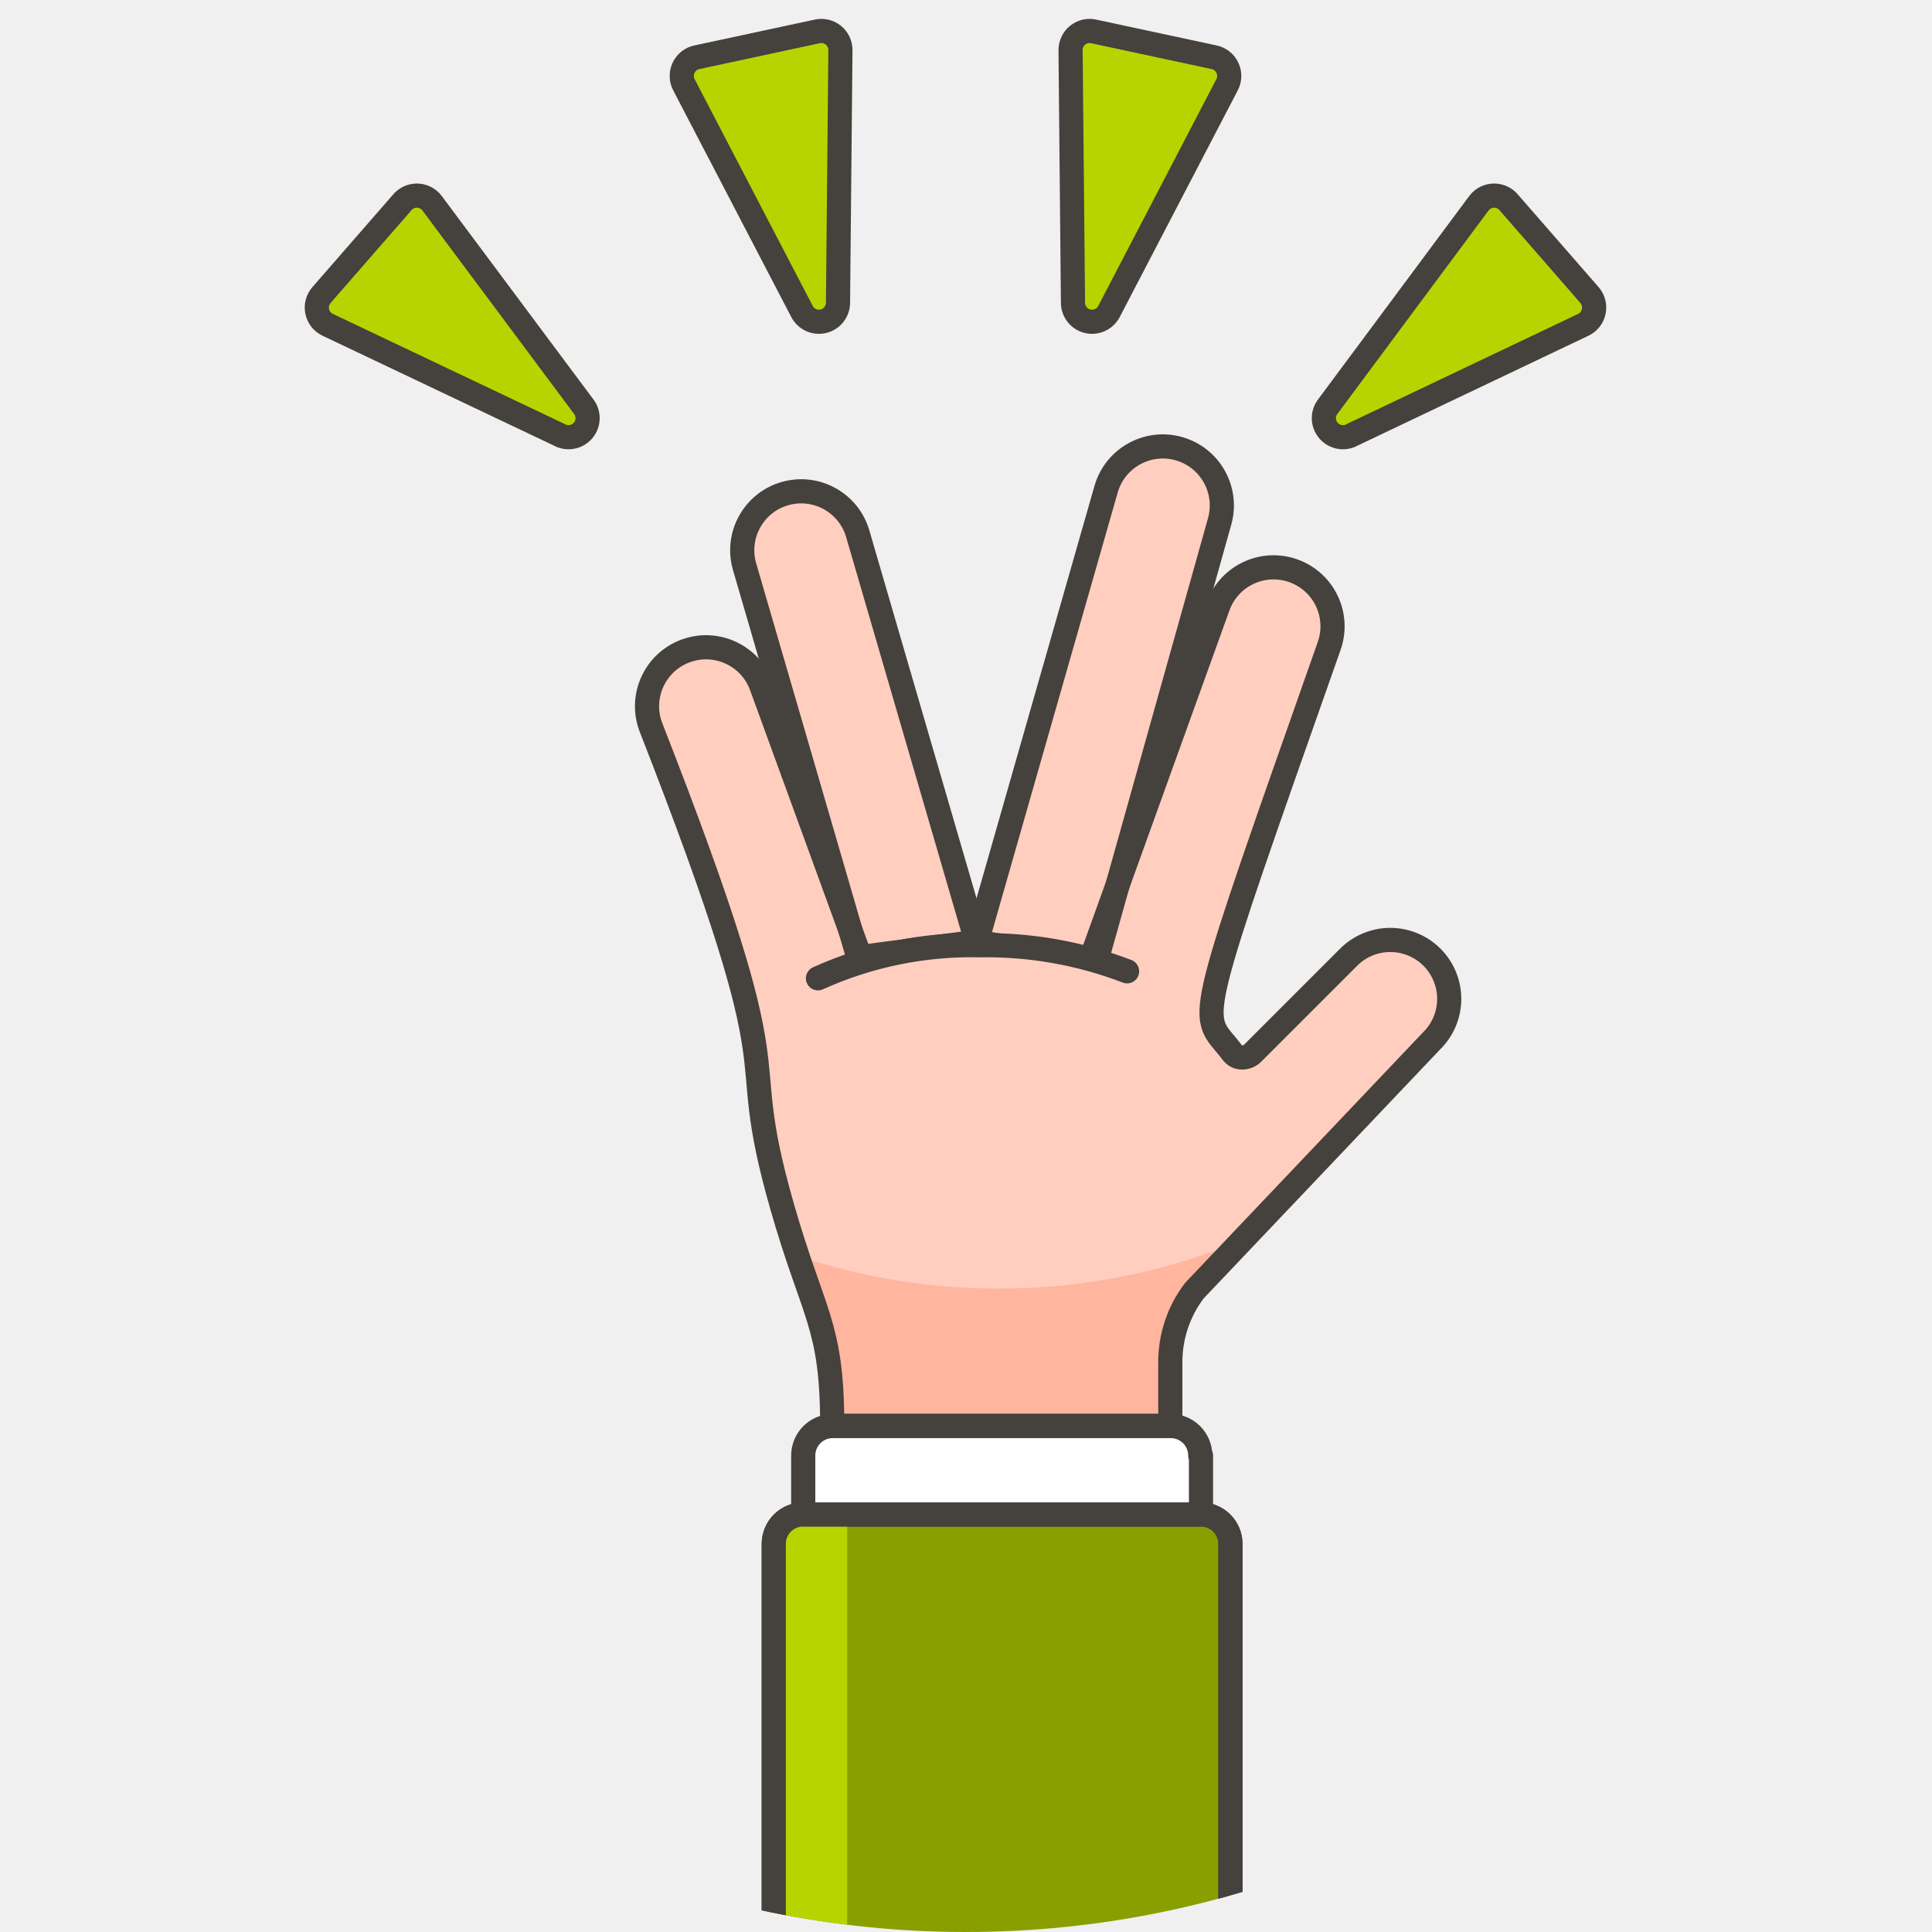
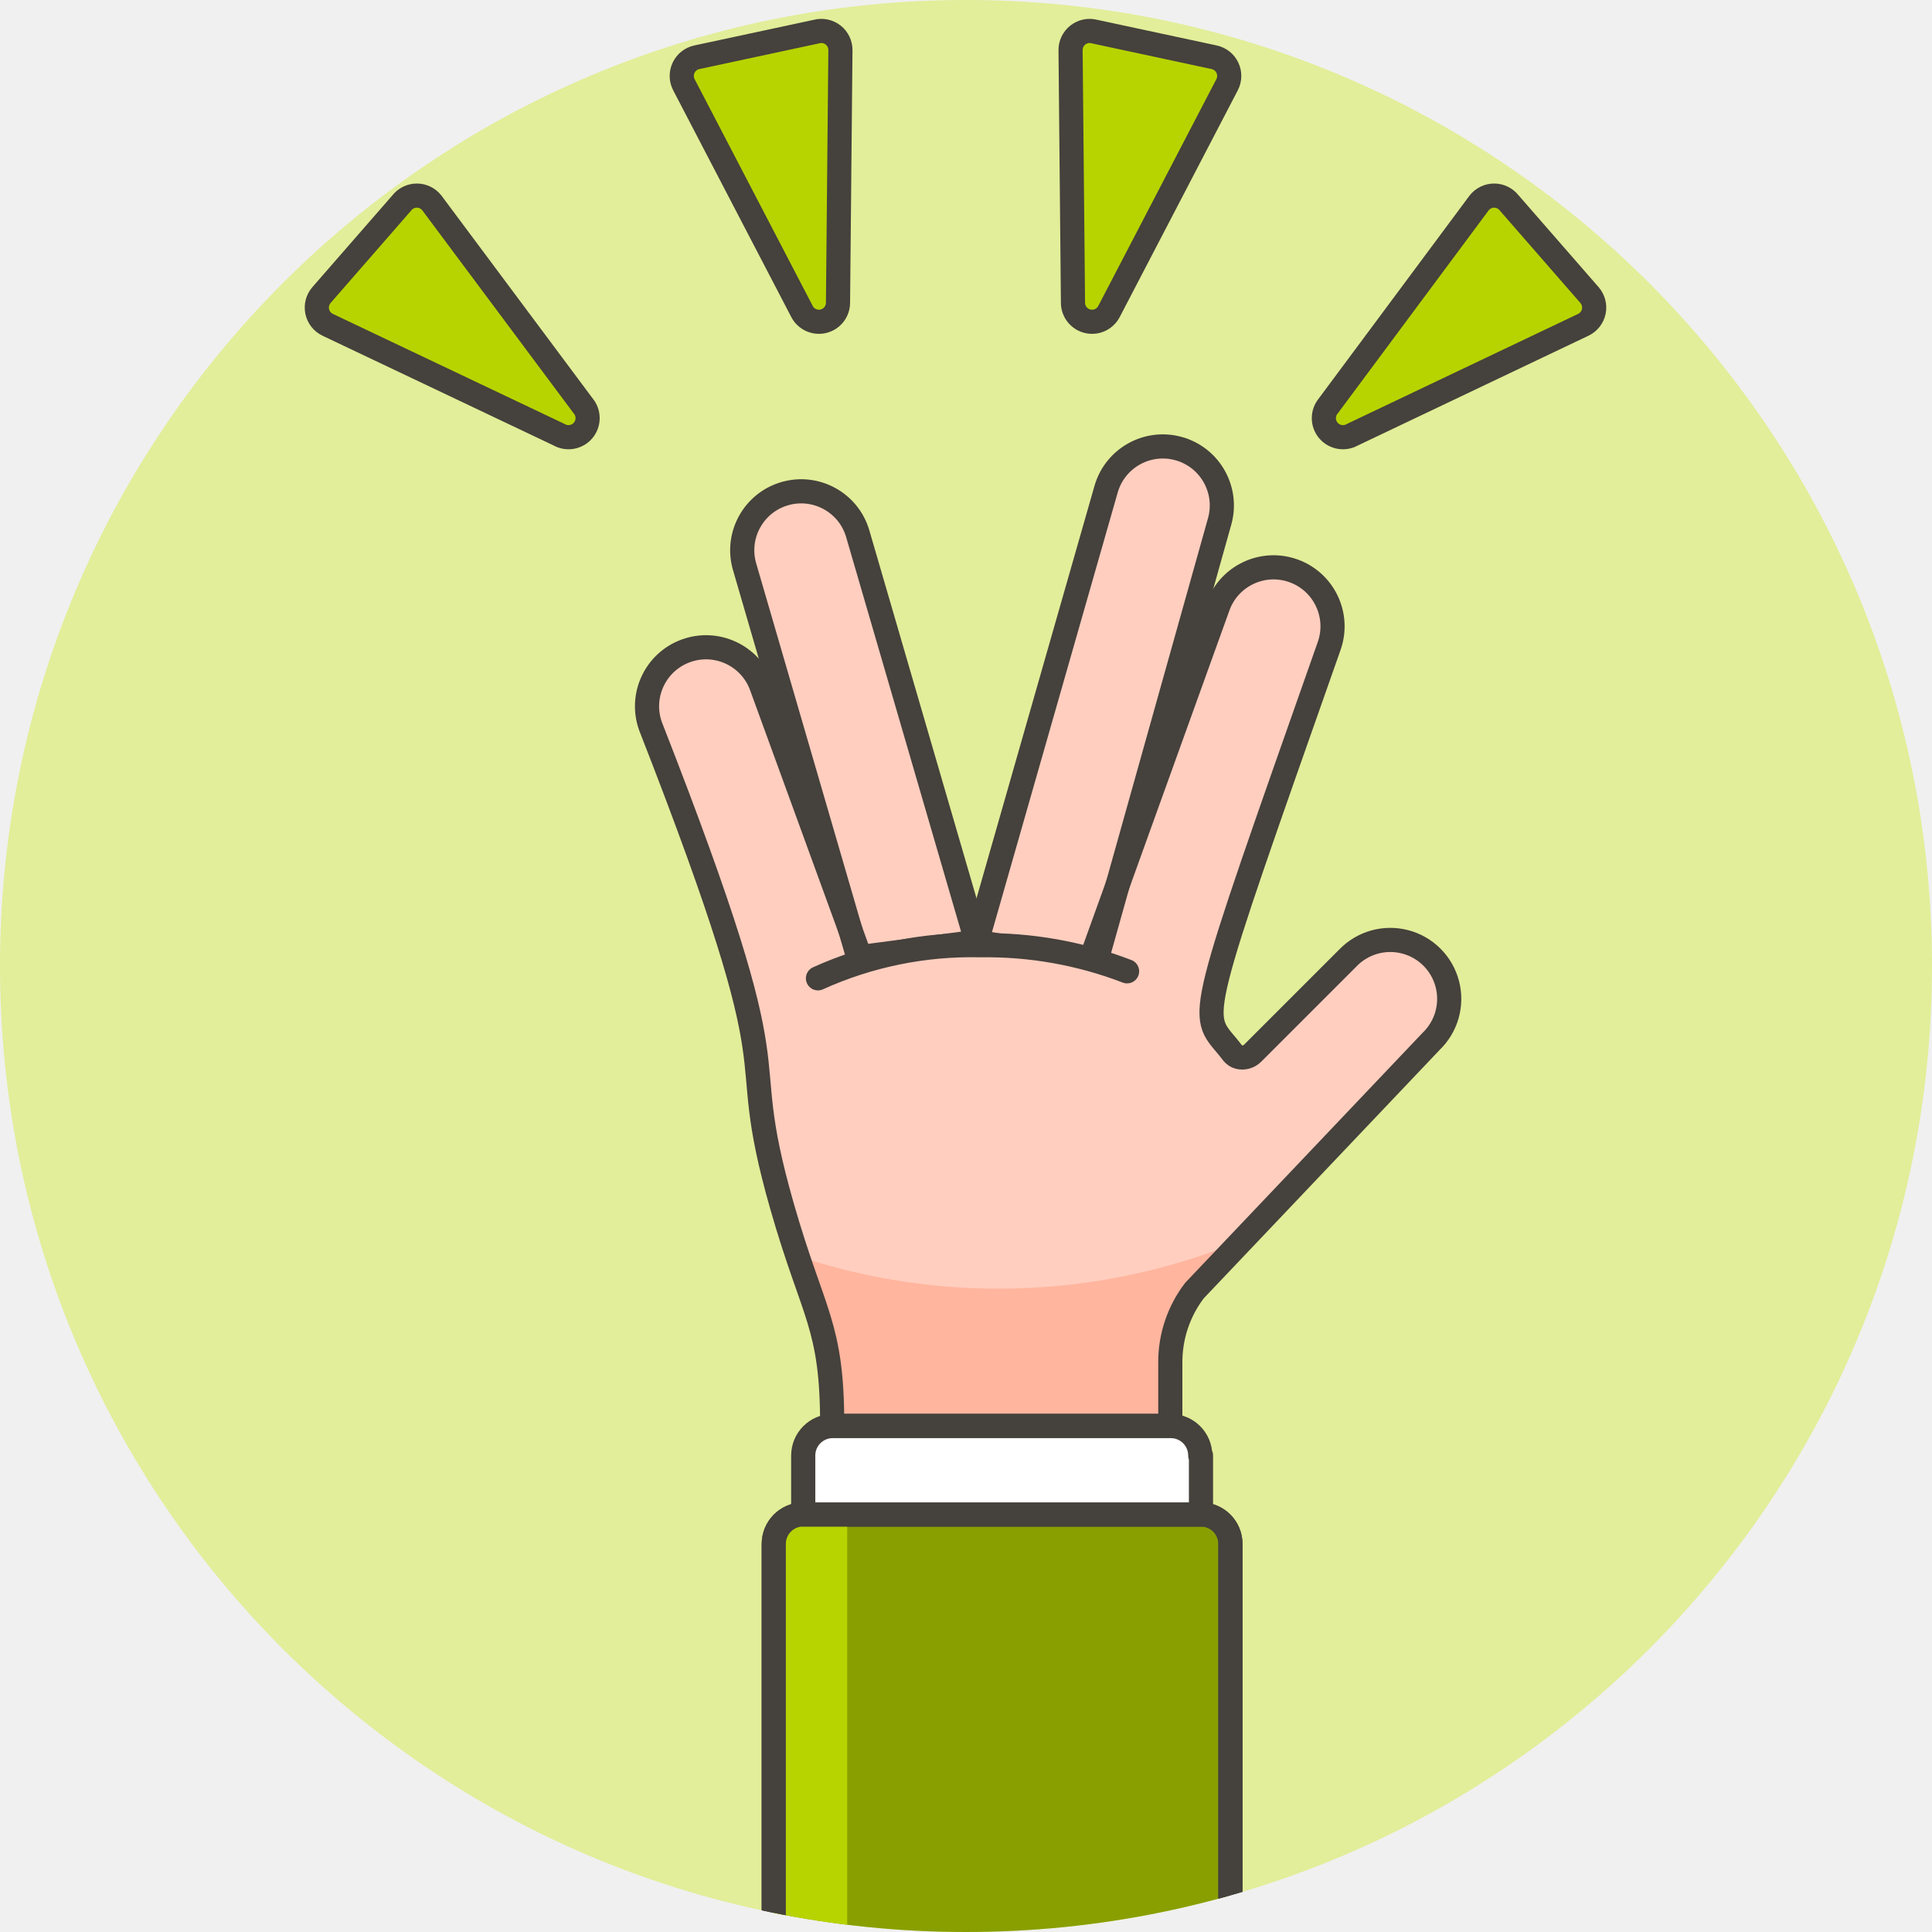
<svg xmlns="http://www.w3.org/2000/svg" id="Layer_1" data-name="Layer 1" viewBox="0 0 80 80">
  <defs>
-     <style>.cls-1,.cls-10,.cls-5{fill:none;}.cls-2,.cls-3,.cls-6{fill:#ffcebf;}.cls-10,.cls-11,.cls-12,.cls-3,.cls-5,.cls-6,.cls-8{stroke:#45413c;}.cls-11,.cls-3,.cls-5,.cls-6{stroke-linecap:round;}.cls-3,.cls-5{stroke-miterlimit:10;}.cls-4{fill:#ffb59e;}.cls-10,.cls-11,.cls-12,.cls-6,.cls-8{stroke-linejoin:round;}.cls-7{clip-path:url(#clip-path);}.cls-8{fill:#899f00;}.cls-12,.cls-9{fill:#b7d400;}.cls-11{fill:#fff;}</style>
+     <style>.cls-1{fill:#e2ee99;}.cls-12,.cls-2,.cls-7{fill:none;}.cls-3{clip-path:url(#clip-path);}.cls-4,.cls-5,.cls-8{fill:#ffcebf;}.cls-10,.cls-12,.cls-13,.cls-14,.cls-5,.cls-7,.cls-8{stroke:#45413c;}.cls-13,.cls-5,.cls-7,.cls-8{stroke-linecap:round;}.cls-5,.cls-7{stroke-miterlimit:10;}.cls-6{fill:#ffb59e;}.cls-10,.cls-12,.cls-13,.cls-14,.cls-8{stroke-linejoin:round;}.cls-9{clip-path:url(#clip-path-2);}.cls-10{fill:#899f00;}.cls-11,.cls-14{fill:#b7d400;}.cls-13{fill:#fff;}</style>
    <clipPath id="clip-path">
      <circle id="SVGID" class="cls-1" cx="40" cy="40" r="40" />
    </clipPath>
+     <clipPath id="clip-path-2">
+       <circle id="SVGID-2" data-name="SVGID" class="cls-2" cx="40" cy="40" r="40" />
+     </clipPath>
  </defs>
-   <path class="cls-2" d="M35.62,39.63,31.53,28.41a2.44,2.44,0,0,0-4.59,1.67c6.34,16.21,3.3,12.37,5.44,19.86,1.31,4.58,2.08,4.88,2.08,9.1h14v-2.6a4.88,4.88,0,0,1,1-3l9.8-10.32a2.44,2.44,0,1,0-3.45-3.45l-3.94,3.94a.61.61,0,0,1-.58.16c-.21-.05-.3-.25-.44-.41-1.2-1.45-1.37-.83,4.18-16.59a2.44,2.44,0,0,0-4.59-1.67L45.16,39.75,40.42,39Z" />
-   <path class="cls-3" d="M35.78,40.46l-4.95-17a2.44,2.44,0,1,1,4.69-1.35L40.44,39" />
-   <path class="cls-3" d="M40.44,39,45.8,20.26A2.44,2.44,0,1,1,50.5,21.6l-5,17.82" />
-   <path class="cls-4" d="M41.39,53.36A26.16,26.16,0,0,1,33,52c.92,2.76,1.46,3.58,1.46,7.08h14v-2.6a4.88,4.88,0,0,1,1-3l2-2.14A26.15,26.15,0,0,1,41.39,53.36Z" />
-   <path class="cls-5" d="M35.62,39.63,31.53,28.41a2.44,2.44,0,0,0-4.59,1.67c6.34,16.21,3.3,12.37,5.44,19.86,1.31,4.58,2.08,4.88,2.08,9.1h14v-2.6a4.88,4.88,0,0,1,1-3l9.8-10.32a2.44,2.44,0,1,0-3.45-3.45l-3.94,3.94a.61.61,0,0,1-.58.16c-.21-.05-.3-.25-.44-.41-1.2-1.45-1.37-.83,4.18-16.59a2.44,2.44,0,0,0-4.59-1.67L45.16,39.75,40.42,39Z" />
-   <path class="cls-2" d="M46.67,40.23a16.22,16.22,0,0,0-6.09-1.08,15.41,15.41,0,0,0-6.71,1.37v2.43h13Z" />
-   <path class="cls-6" d="M33.87,40.51a15.41,15.41,0,0,1,6.71-1.37,16.22,16.22,0,0,1,6.09,1.08" />
-   <g class="cls-7">
-     <rect class="cls-8" x="31.34" y="63.4" width="20.29" height="18.91" rx="1.22" ry="1.22" transform="translate(-31.36 114.34) rotate(-90)" />
-     <path class="cls-9" d="M33.25,62.71A1.22,1.22,0,0,0,32,63.93V81.78A1.22,1.22,0,0,0,33.25,83h1.83V62.71Z" />
-     <rect class="cls-10" x="31.34" y="63.4" width="20.29" height="18.91" rx="1.22" ry="1.22" transform="translate(-31.36 114.34) rotate(-90)" />
-     <path class="cls-11" d="M40.88,52.64h2.44a0,0,0,0,1,0,0V69.11a0,0,0,0,1,0,0H40.88a1.22,1.22,0,0,1-1.22-1.22v-14a1.22,1.22,0,0,1,1.22-1.22Z" transform="translate(102.37 19.39) rotate(90)" />
+   <circle id="SVGID-3" data-name="SVGID" class="cls-1" cx="40" cy="40" r="40" />
+   <g class="cls-3">
+     <path class="cls-4" d="M35.62,39.63,31.53,28.41a2.44,2.44,0,0,0-4.59,1.67c6.34,16.21,3.3,12.37,5.44,19.86,1.31,4.58,2.08,4.88,2.08,9.1h14v-2.6a4.88,4.88,0,0,1,1-3l9.8-10.32a2.44,2.44,0,1,0-3.45-3.45l-3.94,3.94a.61.61,0,0,1-.58.16c-.21-.05-.3-.25-.44-.41-1.2-1.45-1.37-.83,4.18-16.59a2.44,2.44,0,0,0-4.59-1.67L45.16,39.75,40.42,39Z" />
+     <path class="cls-5" d="M35.78,40.46l-4.95-17a2.44,2.44,0,1,1,4.69-1.35L40.44,39" />
+     <path class="cls-5" d="M40.44,39,45.8,20.26A2.44,2.44,0,1,1,50.5,21.6l-5,17.82" />
+     <path class="cls-6" d="M41.39,53.36A26.16,26.16,0,0,1,33,52c.92,2.76,1.46,3.58,1.46,7.08h14v-2.6a4.88,4.88,0,0,1,1-3l2-2.14A26.15,26.15,0,0,1,41.39,53.36Z" />
+     <path class="cls-7" d="M35.62,39.63,31.53,28.41a2.44,2.44,0,0,0-4.59,1.67c6.34,16.21,3.3,12.37,5.44,19.86,1.31,4.58,2.08,4.88,2.08,9.1h14v-2.6a4.88,4.88,0,0,1,1-3l9.8-10.32a2.44,2.44,0,1,0-3.45-3.45l-3.94,3.94a.61.61,0,0,1-.58.16c-.21-.05-.3-.25-.44-.41-1.2-1.45-1.37-.83,4.18-16.59a2.44,2.44,0,0,0-4.59-1.67L45.16,39.75,40.42,39Z" />
+     <path class="cls-4" d="M46.67,40.23a16.22,16.22,0,0,0-6.09-1.08,15.41,15.41,0,0,0-6.71,1.37v2.43h13Z" />
+     <path class="cls-8" d="M33.87,40.51a15.41,15.41,0,0,1,6.71-1.37,16.22,16.22,0,0,1,6.09,1.08" />
+     <g class="cls-9">
+       <rect class="cls-10" x="31.34" y="63.4" width="20.29" height="18.91" rx="1.22" ry="1.22" transform="translate(-31.36 114.34) rotate(-90)" />
+       <path class="cls-11" d="M33.25,62.71A1.22,1.22,0,0,0,32,63.93V81.78A1.22,1.22,0,0,0,33.25,83h1.83V62.71Z" />
+       <rect class="cls-12" x="31.34" y="63.4" width="20.29" height="18.91" rx="1.22" ry="1.22" transform="translate(-31.36 114.34) rotate(-90)" />
+       <path class="cls-13" d="M40.88,52.64h2.44a0,0,0,0,1,0,0V69.11a0,0,0,0,1,0,0H40.88a1.22,1.22,0,0,1-1.22-1.22v-14a1.22,1.22,0,0,1,1.22-1.22Z" transform="translate(102.37 19.39) rotate(90)" />
+     </g>
+     <path class="cls-14" d="M50.27,2.37a.79.79,0,0,1,.54,1.14l-4.89,9.39a.79.79,0,0,1-1.49-.36l-.1-10.45a.79.79,0,0,1,1-.78Z" />
+     <path class="cls-14" d="M65.82,12.22a.79.79,0,0,1-.26,1.23L56,18a.79.79,0,0,1-1-1.19L61.25,8.4a.79.79,0,0,1,1.24,0Z" />
+     <path class="cls-14" d="M28.86,2.37a.79.79,0,0,0-.54,1.14l4.89,9.39a.79.79,0,0,0,1.49-.36l.1-10.45a.79.79,0,0,0-1-.78Z" />
+     <path class="cls-14" d="M13.31,12.22a.79.79,0,0,0,.26,1.23L23.15,18a.79.79,0,0,0,1-1.19L17.88,8.4a.79.79,0,0,0-1.24,0Z" />
  </g>
-   <path class="cls-12" d="M50.27,2.37a.79.79,0,0,1,.54,1.14l-4.89,9.39a.79.79,0,0,1-1.49-.36l-.1-10.45a.79.79,0,0,1,1-.78Z" />
-   <path class="cls-12" d="M65.82,12.22a.79.79,0,0,1-.26,1.23L56,18a.79.79,0,0,1-1-1.19L61.25,8.4a.79.79,0,0,1,1.24,0Z" />
-   <path class="cls-12" d="M28.86,2.37a.79.79,0,0,0-.54,1.14l4.89,9.39a.79.79,0,0,0,1.49-.36l.1-10.45a.79.79,0,0,0-1-.78Z" />
-   <path class="cls-12" d="M13.31,12.22a.79.79,0,0,0,.26,1.23L23.15,18a.79.79,0,0,0,1-1.19L17.88,8.4a.79.79,0,0,0-1.24,0Z" />
</svg>
